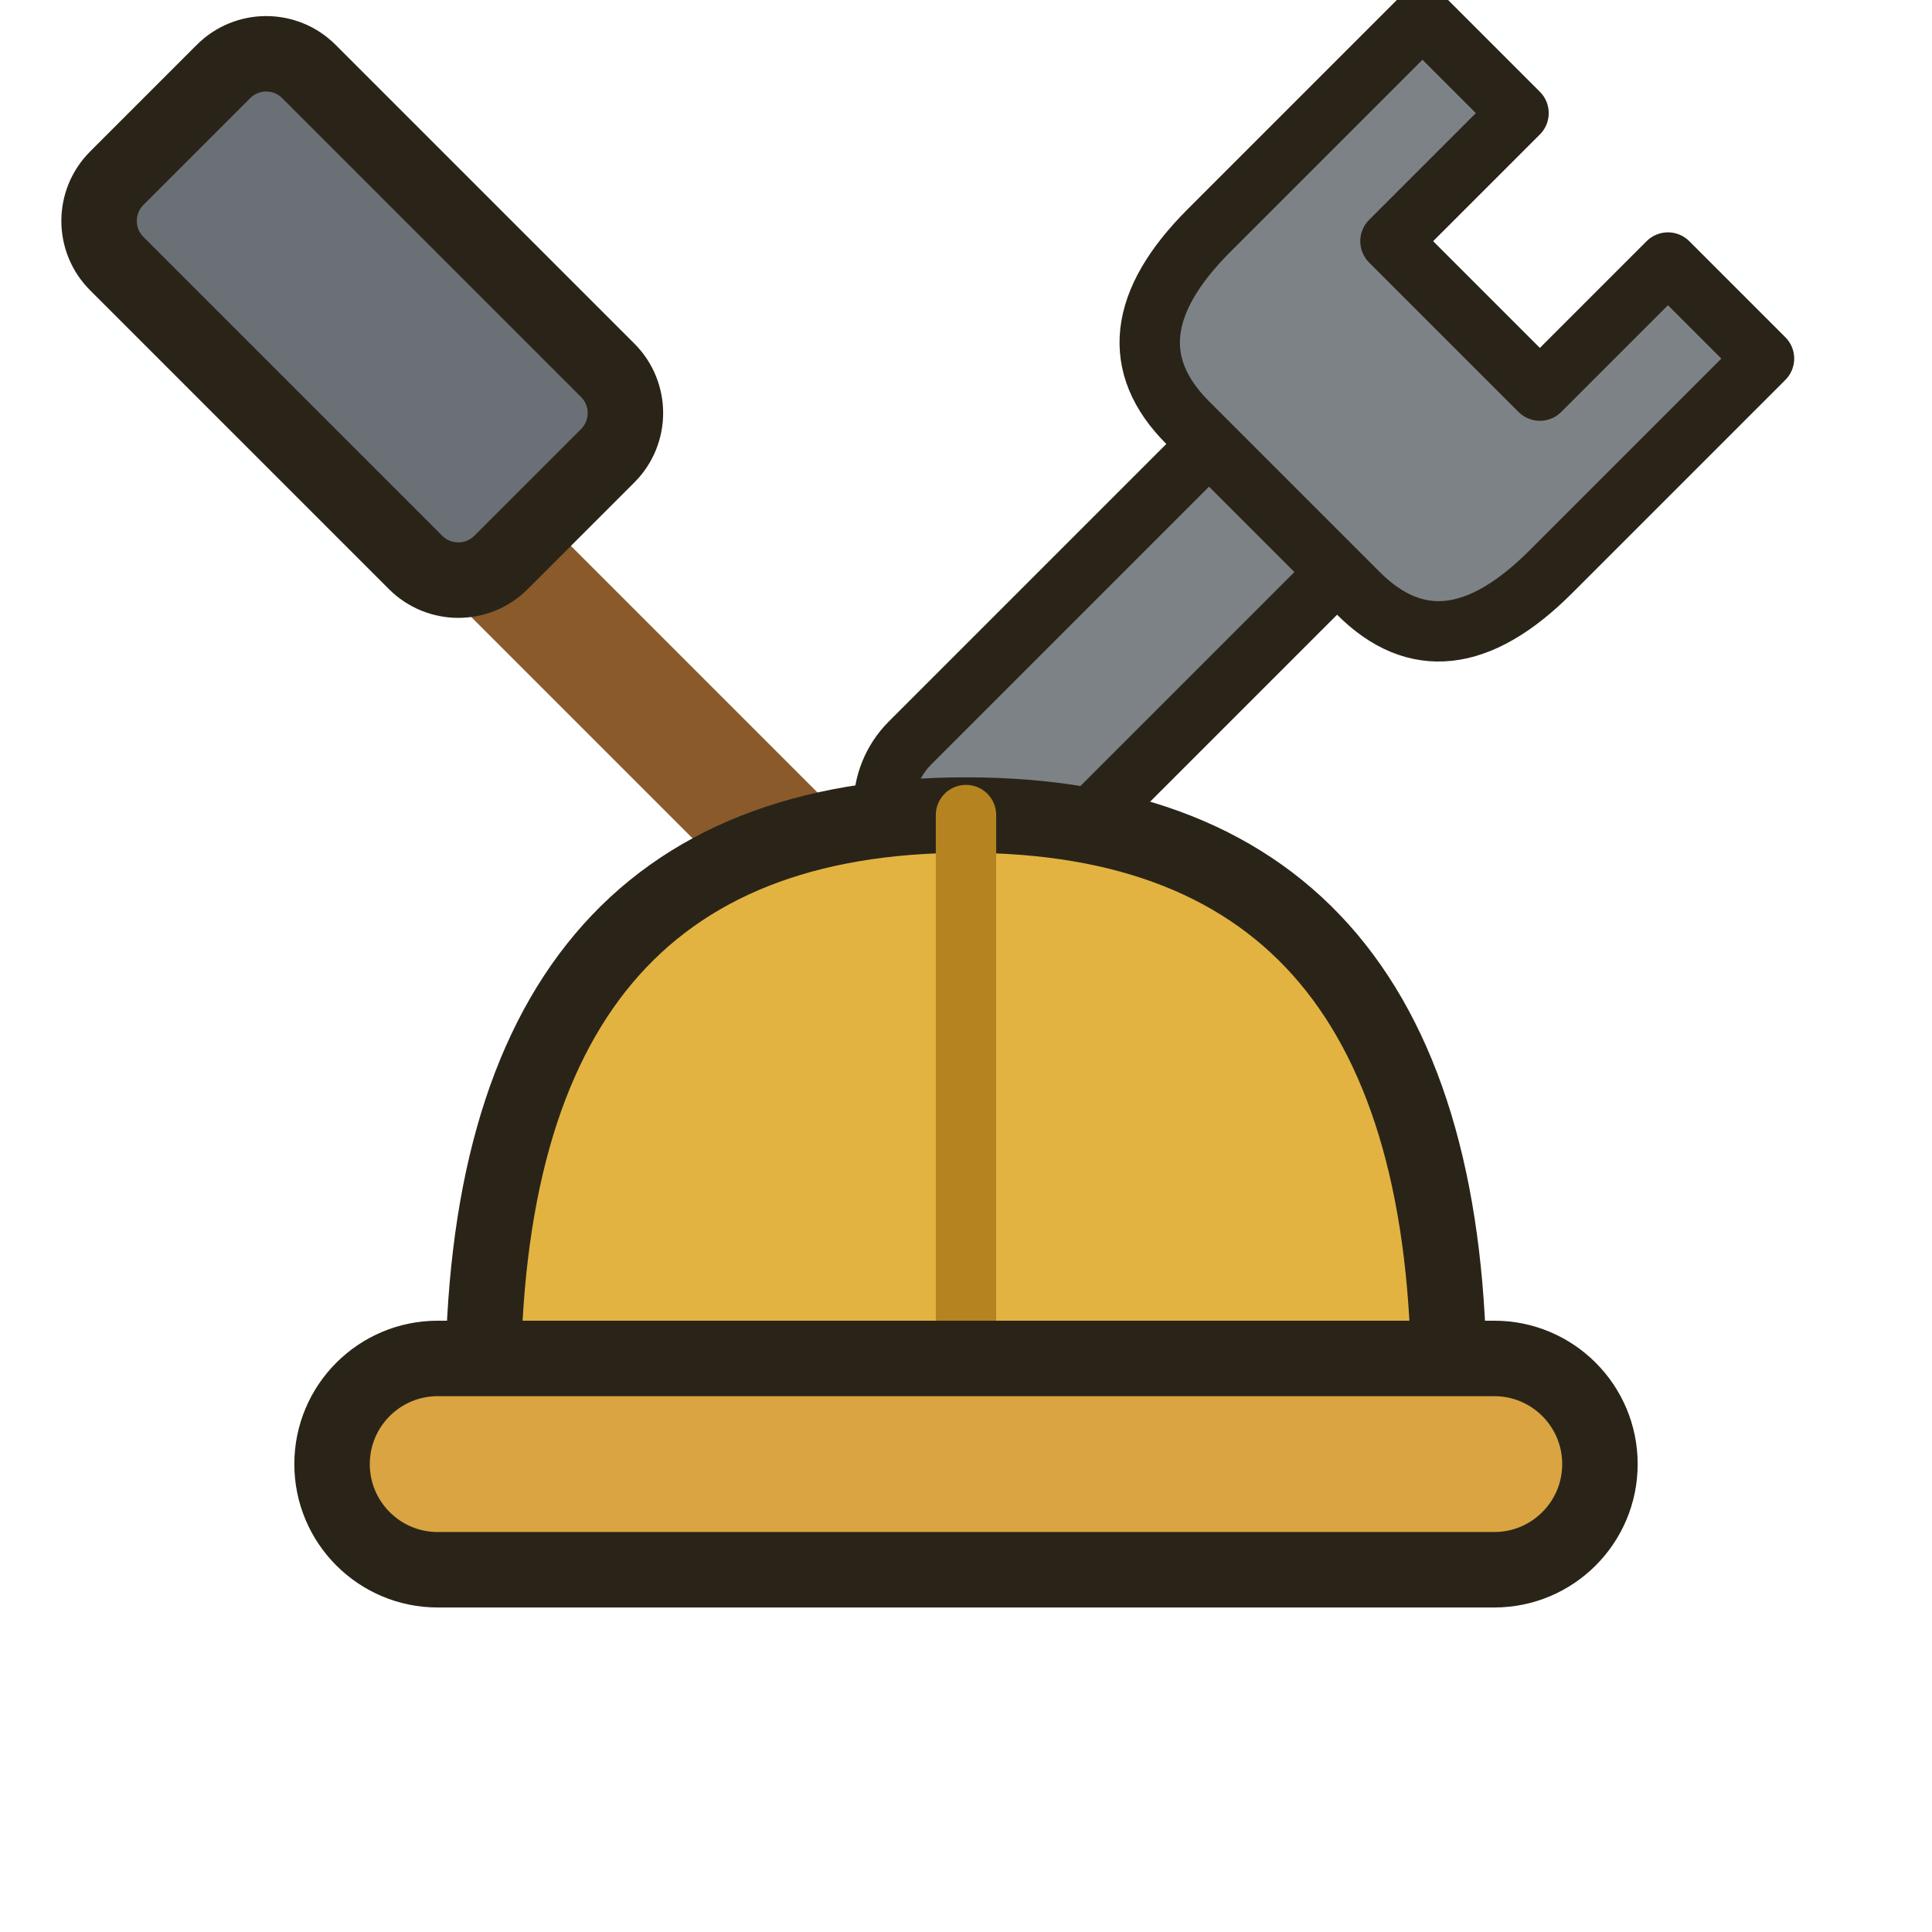
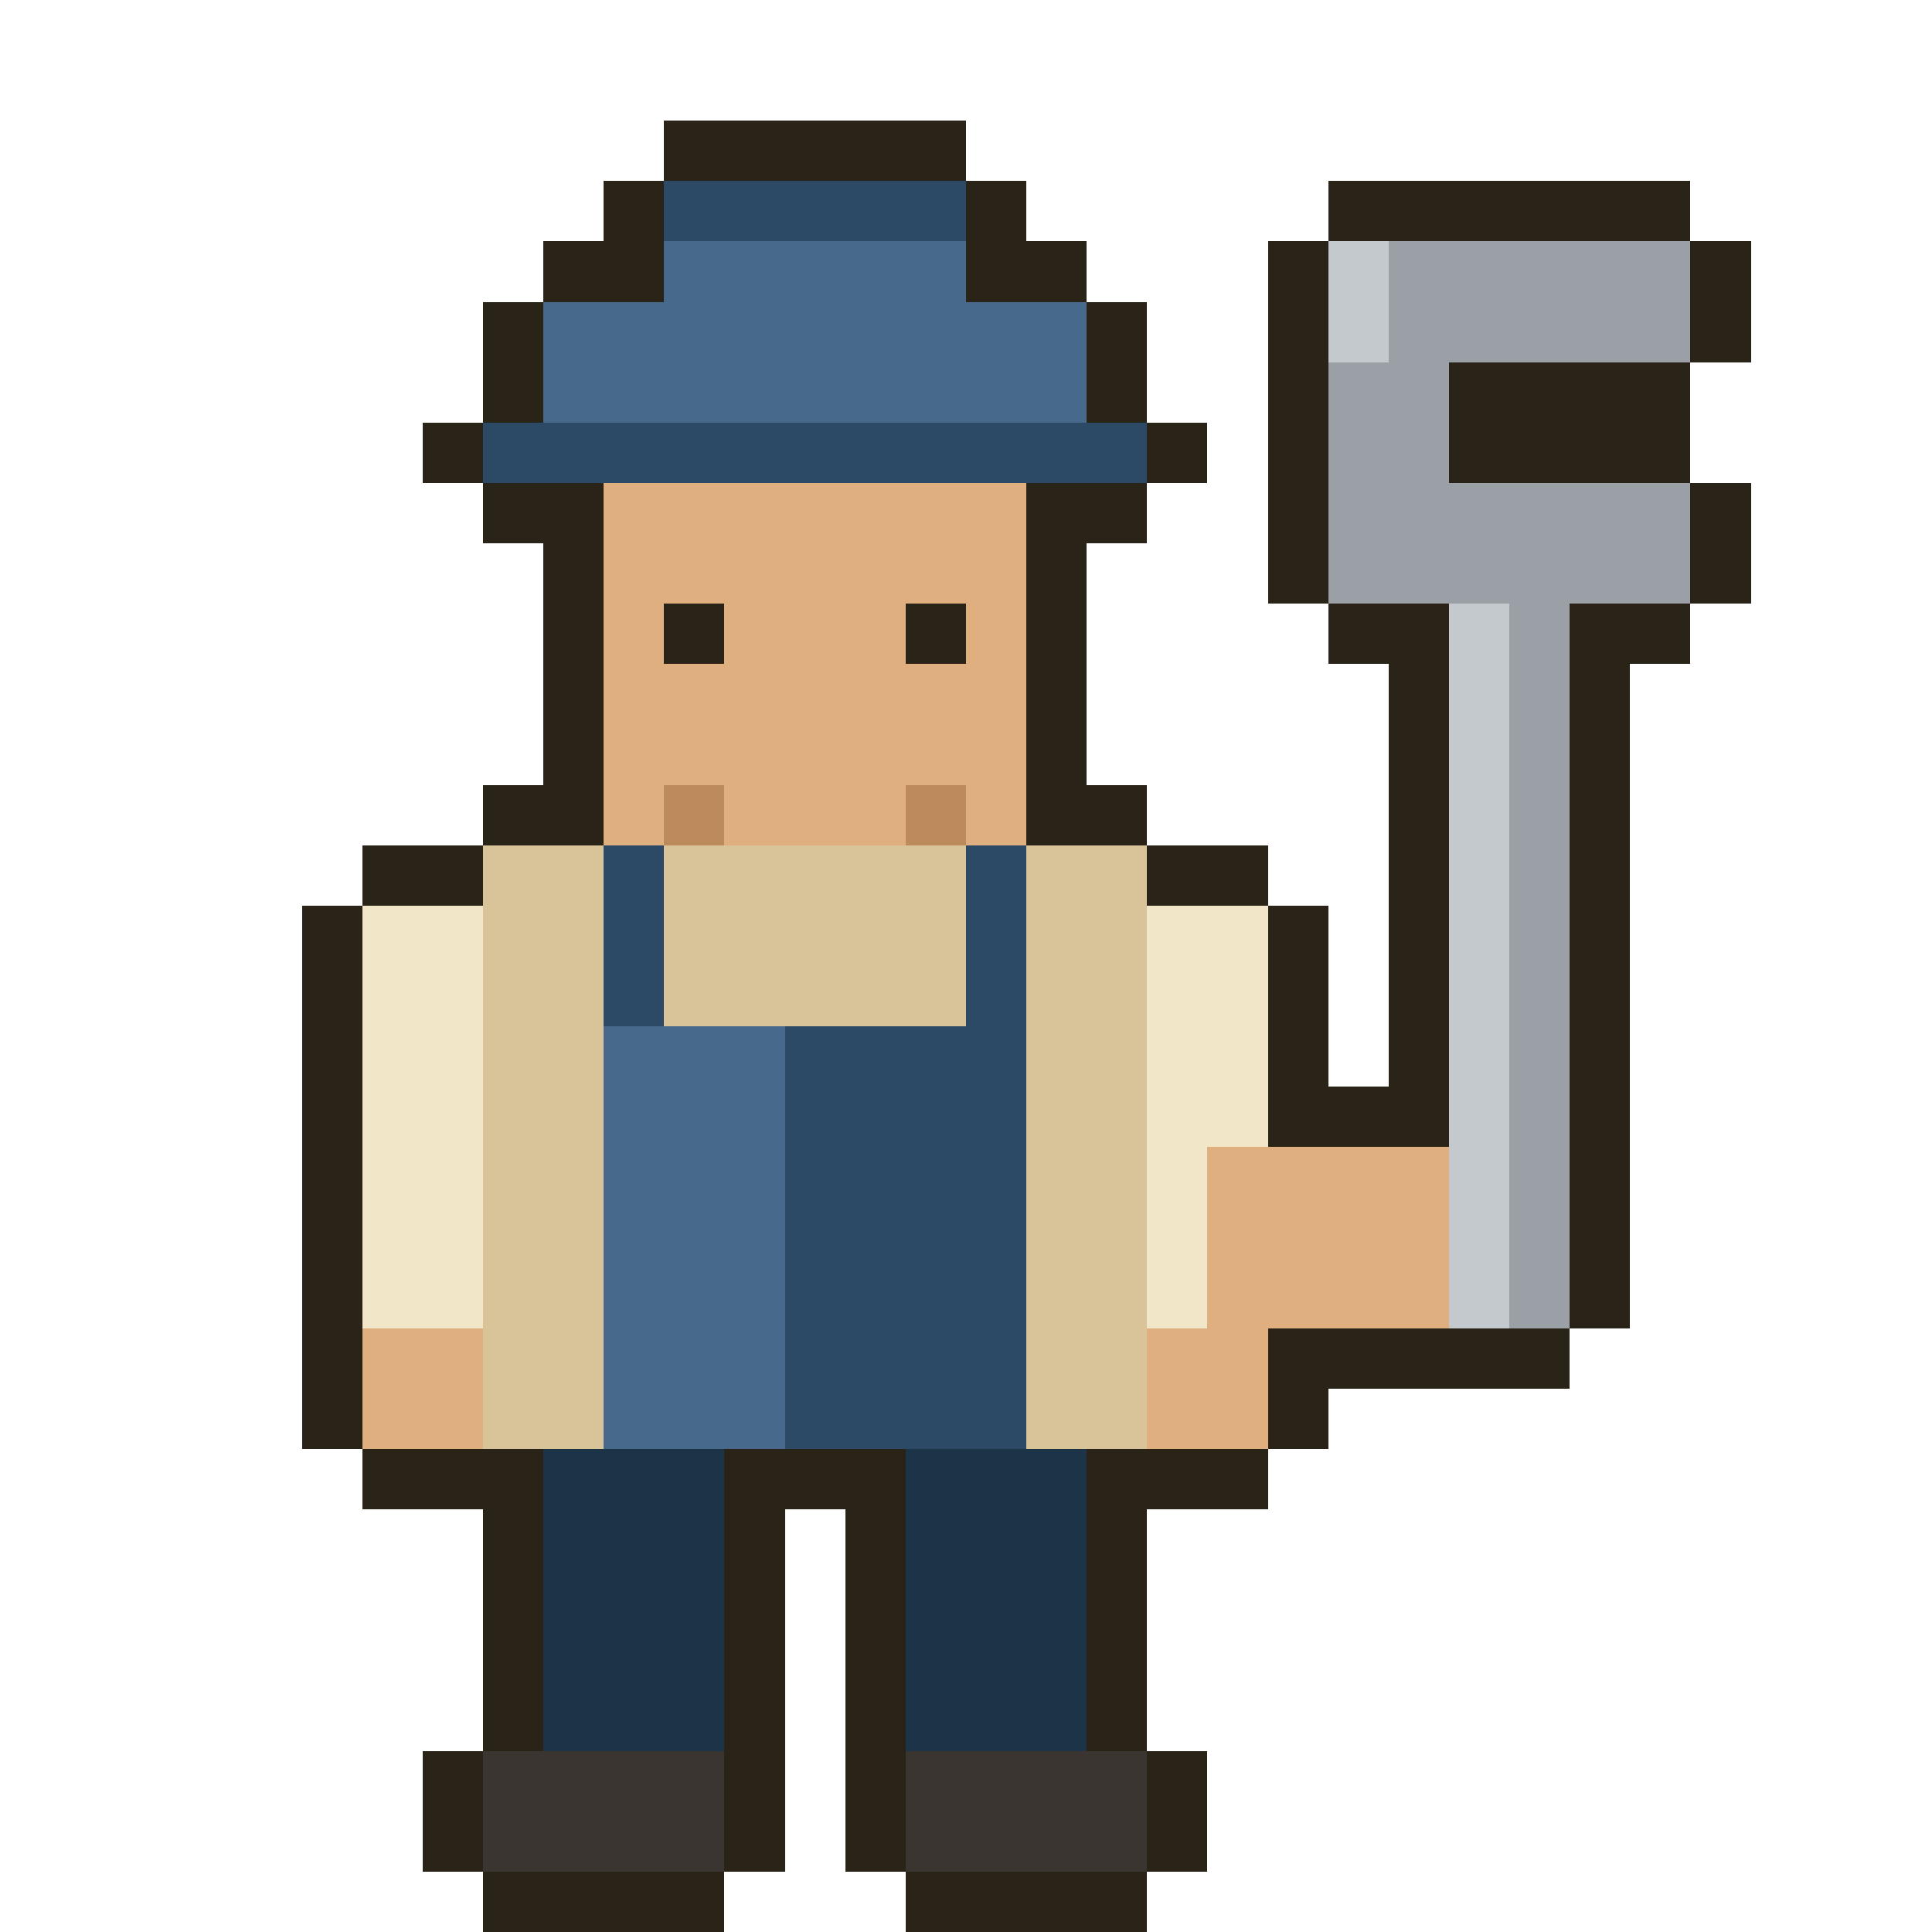
- <svg xmlns="http://www.w3.org/2000/svg" viewBox="0 0 64 64">
-   <g stroke="#2a2418" stroke-width="2.5" stroke-linejoin="round" stroke-linecap="round">
-     <path d="M14 16 L28 30" fill="none" stroke="#8a5a2b" stroke-width="4" />
-     <rect x="3" y="6" width="18" height="9" rx="2" fill="#6b7076" transform="rotate(45 12 10.5)" />
-     <g transform="rotate(45 45 14)">
-       <rect x="42" y="15" width="6" height="20" rx="3" fill="#7d8287" stroke-width="2" />
-       <path d="M37 3 L37 13 Q37 18 41 18 L49 18 Q53 18 53 13 L53 3 L48.5 3 L48.5 9 L41.5 9 L41.5 3 Z" fill="#7d8287" stroke-width="2" />
-     </g>
-     <path d="M16 46 Q16 27 32 27 Q48 27 48 46Z" fill="#e3b341" />
-     <path d="M32 27 V45" fill="none" stroke="#b58420" stroke-width="2" />
-     <rect x="11" y="45" width="42" height="7" rx="3.5" fill="#d9a441" />
-   </g>
+ <svg xmlns="http://www.w3.org/2000/svg" viewBox="0 0 32 32" shape-rendering="crispEdges">
+   <rect x="11" y="2" width="5" height="1" fill="#2a2418" />
+   <rect x="10" y="3" width="1" height="1" fill="#2a2418" />
+   <rect x="11" y="3" width="5" height="1" fill="#2c4a66" />
+   <rect x="16" y="3" width="1" height="1" fill="#2a2418" />
+   <rect x="22" y="3" width="6" height="1" fill="#2a2418" />
+   <rect x="9" y="4" width="2" height="1" fill="#2a2418" />
+   <rect x="11" y="4" width="5" height="1" fill="#47698c" />
+   <rect x="16" y="4" width="2" height="1" fill="#2a2418" />
+   <rect x="21" y="4" width="1" height="1" fill="#2a2418" />
+   <rect x="22" y="4" width="1" height="1" fill="#c4c9cd" />
+   <rect x="23" y="4" width="5" height="1" fill="#9aa0a6" />
+   <rect x="28" y="4" width="1" height="1" fill="#2a2418" />
+   <rect x="8" y="5" width="1" height="1" fill="#2a2418" />
+   <rect x="9" y="5" width="9" height="1" fill="#47698c" />
+   <rect x="18" y="5" width="1" height="1" fill="#2a2418" />
+   <rect x="21" y="5" width="1" height="1" fill="#2a2418" />
+   <rect x="22" y="5" width="1" height="1" fill="#c4c9cd" />
+   <rect x="23" y="5" width="5" height="1" fill="#9aa0a6" />
+   <rect x="28" y="5" width="1" height="1" fill="#2a2418" />
+   <rect x="8" y="6" width="1" height="1" fill="#2a2418" />
+   <rect x="9" y="6" width="9" height="1" fill="#47698c" />
+   <rect x="18" y="6" width="1" height="1" fill="#2a2418" />
+   <rect x="21" y="6" width="1" height="1" fill="#2a2418" />
+   <rect x="22" y="6" width="2" height="1" fill="#9aa0a6" />
+   <rect x="24" y="6" width="4" height="1" fill="#2a2418" />
+   <rect x="7" y="7" width="1" height="1" fill="#2a2418" />
+   <rect x="8" y="7" width="11" height="1" fill="#2c4a66" />
+   <rect x="19" y="7" width="1" height="1" fill="#2a2418" />
+   <rect x="21" y="7" width="1" height="1" fill="#2a2418" />
+   <rect x="22" y="7" width="2" height="1" fill="#9aa0a6" />
+   <rect x="24" y="7" width="4" height="1" fill="#2a2418" />
+   <rect x="8" y="8" width="2" height="1" fill="#2a2418" />
+   <rect x="10" y="8" width="7" height="1" fill="#e0af80" />
+   <rect x="17" y="8" width="2" height="1" fill="#2a2418" />
+   <rect x="21" y="8" width="1" height="1" fill="#2a2418" />
+   <rect x="22" y="8" width="6" height="1" fill="#9aa0a6" />
+   <rect x="28" y="8" width="1" height="1" fill="#2a2418" />
+   <rect x="9" y="9" width="1" height="1" fill="#2a2418" />
+   <rect x="10" y="9" width="7" height="1" fill="#e0af80" />
+   <rect x="17" y="9" width="1" height="1" fill="#2a2418" />
+   <rect x="21" y="9" width="1" height="1" fill="#2a2418" />
+   <rect x="22" y="9" width="6" height="1" fill="#9aa0a6" />
+   <rect x="28" y="9" width="1" height="1" fill="#2a2418" />
+   <rect x="9" y="10" width="1" height="1" fill="#2a2418" />
+   <rect x="10" y="10" width="1" height="1" fill="#e0af80" />
+   <rect x="11" y="10" width="1" height="1" fill="#2a2418" />
+   <rect x="12" y="10" width="3" height="1" fill="#e0af80" />
+   <rect x="15" y="10" width="1" height="1" fill="#2a2418" />
+   <rect x="16" y="10" width="1" height="1" fill="#e0af80" />
+   <rect x="17" y="10" width="1" height="1" fill="#2a2418" />
+   <rect x="22" y="10" width="2" height="1" fill="#2a2418" />
+   <rect x="24" y="10" width="1" height="1" fill="#c4c9cd" />
+   <rect x="25" y="10" width="1" height="1" fill="#9aa0a6" />
+   <rect x="26" y="10" width="2" height="1" fill="#2a2418" />
+   <rect x="9" y="11" width="1" height="1" fill="#2a2418" />
+   <rect x="10" y="11" width="7" height="1" fill="#e0af80" />
+   <rect x="17" y="11" width="1" height="1" fill="#2a2418" />
+   <rect x="23" y="11" width="1" height="1" fill="#2a2418" />
+   <rect x="24" y="11" width="1" height="1" fill="#c4c9cd" />
+   <rect x="25" y="11" width="1" height="1" fill="#9aa0a6" />
+   <rect x="26" y="11" width="1" height="1" fill="#2a2418" />
+   <rect x="9" y="12" width="1" height="1" fill="#2a2418" />
+   <rect x="10" y="12" width="7" height="1" fill="#e0af80" />
+   <rect x="17" y="12" width="1" height="1" fill="#2a2418" />
+   <rect x="23" y="12" width="1" height="1" fill="#2a2418" />
+   <rect x="24" y="12" width="1" height="1" fill="#c4c9cd" />
+   <rect x="25" y="12" width="1" height="1" fill="#9aa0a6" />
+   <rect x="26" y="12" width="1" height="1" fill="#2a2418" />
+   <rect x="8" y="13" width="2" height="1" fill="#2a2418" />
+   <rect x="10" y="13" width="1" height="1" fill="#e0af80" />
+   <rect x="11" y="13" width="1" height="1" fill="#bd8a5c" />
+   <rect x="12" y="13" width="3" height="1" fill="#e0af80" />
+   <rect x="15" y="13" width="1" height="1" fill="#bd8a5c" />
+   <rect x="16" y="13" width="1" height="1" fill="#e0af80" />
+   <rect x="17" y="13" width="2" height="1" fill="#2a2418" />
+   <rect x="23" y="13" width="1" height="1" fill="#2a2418" />
+   <rect x="24" y="13" width="1" height="1" fill="#c4c9cd" />
+   <rect x="25" y="13" width="1" height="1" fill="#9aa0a6" />
+   <rect x="26" y="13" width="1" height="1" fill="#2a2418" />
+   <rect x="6" y="14" width="2" height="1" fill="#2a2418" />
+   <rect x="8" y="14" width="2" height="1" fill="#d9c49a" />
+   <rect x="10" y="14" width="1" height="1" fill="#2c4a66" />
+   <rect x="11" y="14" width="5" height="1" fill="#d9c49a" />
+   <rect x="16" y="14" width="1" height="1" fill="#2c4a66" />
+   <rect x="17" y="14" width="2" height="1" fill="#d9c49a" />
+   <rect x="19" y="14" width="2" height="1" fill="#2a2418" />
+   <rect x="23" y="14" width="1" height="1" fill="#2a2418" />
+   <rect x="24" y="14" width="1" height="1" fill="#c4c9cd" />
+   <rect x="25" y="14" width="1" height="1" fill="#9aa0a6" />
+   <rect x="26" y="14" width="1" height="1" fill="#2a2418" />
+   <rect x="5" y="15" width="1" height="1" fill="#2a2418" />
+   <rect x="6" y="15" width="2" height="1" fill="#f2e6c8" />
+   <rect x="8" y="15" width="2" height="1" fill="#d9c49a" />
+   <rect x="10" y="15" width="1" height="1" fill="#2c4a66" />
+   <rect x="11" y="15" width="5" height="1" fill="#d9c49a" />
+   <rect x="16" y="15" width="1" height="1" fill="#2c4a66" />
+   <rect x="17" y="15" width="2" height="1" fill="#d9c49a" />
+   <rect x="19" y="15" width="2" height="1" fill="#f2e6c8" />
+   <rect x="21" y="15" width="1" height="1" fill="#2a2418" />
+   <rect x="23" y="15" width="1" height="1" fill="#2a2418" />
+   <rect x="24" y="15" width="1" height="1" fill="#c4c9cd" />
+   <rect x="25" y="15" width="1" height="1" fill="#9aa0a6" />
+   <rect x="26" y="15" width="1" height="1" fill="#2a2418" />
+   <rect x="5" y="16" width="1" height="1" fill="#2a2418" />
+   <rect x="6" y="16" width="2" height="1" fill="#f2e6c8" />
+   <rect x="8" y="16" width="2" height="1" fill="#d9c49a" />
+   <rect x="10" y="16" width="1" height="1" fill="#2c4a66" />
+   <rect x="11" y="16" width="5" height="1" fill="#d9c49a" />
+   <rect x="16" y="16" width="1" height="1" fill="#2c4a66" />
+   <rect x="17" y="16" width="2" height="1" fill="#d9c49a" />
+   <rect x="19" y="16" width="2" height="1" fill="#f2e6c8" />
+   <rect x="21" y="16" width="1" height="1" fill="#2a2418" />
+   <rect x="23" y="16" width="1" height="1" fill="#2a2418" />
+   <rect x="24" y="16" width="1" height="1" fill="#c4c9cd" />
+   <rect x="25" y="16" width="1" height="1" fill="#9aa0a6" />
+   <rect x="26" y="16" width="1" height="1" fill="#2a2418" />
+   <rect x="5" y="17" width="1" height="1" fill="#2a2418" />
+   <rect x="6" y="17" width="2" height="1" fill="#f2e6c8" />
+   <rect x="8" y="17" width="2" height="1" fill="#d9c49a" />
+   <rect x="10" y="17" width="3" height="1" fill="#47698c" />
+   <rect x="13" y="17" width="4" height="1" fill="#2c4a66" />
+   <rect x="17" y="17" width="2" height="1" fill="#d9c49a" />
+   <rect x="19" y="17" width="2" height="1" fill="#f2e6c8" />
+   <rect x="21" y="17" width="1" height="1" fill="#2a2418" />
+   <rect x="23" y="17" width="1" height="1" fill="#2a2418" />
+   <rect x="24" y="17" width="1" height="1" fill="#c4c9cd" />
+   <rect x="25" y="17" width="1" height="1" fill="#9aa0a6" />
+   <rect x="26" y="17" width="1" height="1" fill="#2a2418" />
+   <rect x="5" y="18" width="1" height="1" fill="#2a2418" />
+   <rect x="6" y="18" width="2" height="1" fill="#f2e6c8" />
+   <rect x="8" y="18" width="2" height="1" fill="#d9c49a" />
+   <rect x="10" y="18" width="3" height="1" fill="#47698c" />
+   <rect x="13" y="18" width="4" height="1" fill="#2c4a66" />
+   <rect x="17" y="18" width="2" height="1" fill="#d9c49a" />
+   <rect x="19" y="18" width="2" height="1" fill="#f2e6c8" />
+   <rect x="21" y="18" width="3" height="1" fill="#2a2418" />
+   <rect x="24" y="18" width="1" height="1" fill="#c4c9cd" />
+   <rect x="25" y="18" width="1" height="1" fill="#9aa0a6" />
+   <rect x="26" y="18" width="1" height="1" fill="#2a2418" />
+   <rect x="5" y="19" width="1" height="1" fill="#2a2418" />
+   <rect x="6" y="19" width="2" height="1" fill="#f2e6c8" />
+   <rect x="8" y="19" width="2" height="1" fill="#d9c49a" />
+   <rect x="10" y="19" width="3" height="1" fill="#47698c" />
+   <rect x="13" y="19" width="4" height="1" fill="#2c4a66" />
+   <rect x="17" y="19" width="2" height="1" fill="#d9c49a" />
+   <rect x="19" y="19" width="1" height="1" fill="#f2e6c8" />
+   <rect x="20" y="19" width="4" height="1" fill="#e0af80" />
+   <rect x="24" y="19" width="1" height="1" fill="#c4c9cd" />
+   <rect x="25" y="19" width="1" height="1" fill="#9aa0a6" />
+   <rect x="26" y="19" width="1" height="1" fill="#2a2418" />
+   <rect x="5" y="20" width="1" height="1" fill="#2a2418" />
+   <rect x="6" y="20" width="2" height="1" fill="#f2e6c8" />
+   <rect x="8" y="20" width="2" height="1" fill="#d9c49a" />
+   <rect x="10" y="20" width="3" height="1" fill="#47698c" />
+   <rect x="13" y="20" width="4" height="1" fill="#2c4a66" />
+   <rect x="17" y="20" width="2" height="1" fill="#d9c49a" />
+   <rect x="19" y="20" width="1" height="1" fill="#f2e6c8" />
+   <rect x="20" y="20" width="4" height="1" fill="#e0af80" />
+   <rect x="24" y="20" width="1" height="1" fill="#c4c9cd" />
+   <rect x="25" y="20" width="1" height="1" fill="#9aa0a6" />
+   <rect x="26" y="20" width="1" height="1" fill="#2a2418" />
+   <rect x="5" y="21" width="1" height="1" fill="#2a2418" />
+   <rect x="6" y="21" width="2" height="1" fill="#f2e6c8" />
+   <rect x="8" y="21" width="2" height="1" fill="#d9c49a" />
+   <rect x="10" y="21" width="3" height="1" fill="#47698c" />
+   <rect x="13" y="21" width="4" height="1" fill="#2c4a66" />
+   <rect x="17" y="21" width="2" height="1" fill="#d9c49a" />
+   <rect x="19" y="21" width="1" height="1" fill="#f2e6c8" />
+   <rect x="20" y="21" width="4" height="1" fill="#e0af80" />
+   <rect x="24" y="21" width="1" height="1" fill="#c4c9cd" />
+   <rect x="25" y="21" width="1" height="1" fill="#9aa0a6" />
+   <rect x="26" y="21" width="1" height="1" fill="#2a2418" />
+   <rect x="5" y="22" width="1" height="1" fill="#2a2418" />
+   <rect x="6" y="22" width="2" height="1" fill="#e0af80" />
+   <rect x="8" y="22" width="2" height="1" fill="#d9c49a" />
+   <rect x="10" y="22" width="3" height="1" fill="#47698c" />
+   <rect x="13" y="22" width="4" height="1" fill="#2c4a66" />
+   <rect x="17" y="22" width="2" height="1" fill="#d9c49a" />
+   <rect x="19" y="22" width="2" height="1" fill="#e0af80" />
+   <rect x="21" y="22" width="5" height="1" fill="#2a2418" />
+   <rect x="5" y="23" width="1" height="1" fill="#2a2418" />
+   <rect x="6" y="23" width="2" height="1" fill="#e0af80" />
+   <rect x="8" y="23" width="2" height="1" fill="#d9c49a" />
+   <rect x="10" y="23" width="3" height="1" fill="#47698c" />
+   <rect x="13" y="23" width="4" height="1" fill="#2c4a66" />
+   <rect x="17" y="23" width="2" height="1" fill="#d9c49a" />
+   <rect x="19" y="23" width="2" height="1" fill="#e0af80" />
+   <rect x="21" y="23" width="1" height="1" fill="#2a2418" />
+   <rect x="6" y="24" width="3" height="1" fill="#2a2418" />
+   <rect x="9" y="24" width="3" height="1" fill="#1d3347" />
+   <rect x="12" y="24" width="3" height="1" fill="#2a2418" />
+   <rect x="15" y="24" width="3" height="1" fill="#1d3347" />
+   <rect x="18" y="24" width="3" height="1" fill="#2a2418" />
+   <rect x="8" y="25" width="1" height="1" fill="#2a2418" />
+   <rect x="9" y="25" width="3" height="1" fill="#1d3347" />
+   <rect x="12" y="25" width="1" height="1" fill="#2a2418" />
+   <rect x="14" y="25" width="1" height="1" fill="#2a2418" />
+   <rect x="15" y="25" width="3" height="1" fill="#1d3347" />
+   <rect x="18" y="25" width="1" height="1" fill="#2a2418" />
+   <rect x="8" y="26" width="1" height="1" fill="#2a2418" />
+   <rect x="9" y="26" width="3" height="1" fill="#1d3347" />
+   <rect x="12" y="26" width="1" height="1" fill="#2a2418" />
+   <rect x="14" y="26" width="1" height="1" fill="#2a2418" />
+   <rect x="15" y="26" width="3" height="1" fill="#1d3347" />
+   <rect x="18" y="26" width="1" height="1" fill="#2a2418" />
+   <rect x="8" y="27" width="1" height="1" fill="#2a2418" />
+   <rect x="9" y="27" width="3" height="1" fill="#1d3347" />
+   <rect x="12" y="27" width="1" height="1" fill="#2a2418" />
+   <rect x="14" y="27" width="1" height="1" fill="#2a2418" />
+   <rect x="15" y="27" width="3" height="1" fill="#1d3347" />
+   <rect x="18" y="27" width="1" height="1" fill="#2a2418" />
+   <rect x="8" y="28" width="1" height="1" fill="#2a2418" />
+   <rect x="9" y="28" width="3" height="1" fill="#1d3347" />
+   <rect x="12" y="28" width="1" height="1" fill="#2a2418" />
+   <rect x="14" y="28" width="1" height="1" fill="#2a2418" />
+   <rect x="15" y="28" width="3" height="1" fill="#1d3347" />
+   <rect x="18" y="28" width="1" height="1" fill="#2a2418" />
+   <rect x="7" y="29" width="1" height="1" fill="#2a2418" />
+   <rect x="8" y="29" width="4" height="1" fill="#3a3530" />
+   <rect x="12" y="29" width="1" height="1" fill="#2a2418" />
+   <rect x="14" y="29" width="1" height="1" fill="#2a2418" />
+   <rect x="15" y="29" width="4" height="1" fill="#3a3530" />
+   <rect x="19" y="29" width="1" height="1" fill="#2a2418" />
+   <rect x="7" y="30" width="1" height="1" fill="#2a2418" />
+   <rect x="8" y="30" width="4" height="1" fill="#3a3530" />
+   <rect x="12" y="30" width="1" height="1" fill="#2a2418" />
+   <rect x="14" y="30" width="1" height="1" fill="#2a2418" />
+   <rect x="15" y="30" width="4" height="1" fill="#3a3530" />
+   <rect x="19" y="30" width="1" height="1" fill="#2a2418" />
+   <rect x="8" y="31" width="4" height="1" fill="#2a2418" />
+   <rect x="15" y="31" width="4" height="1" fill="#2a2418" />
</svg>
